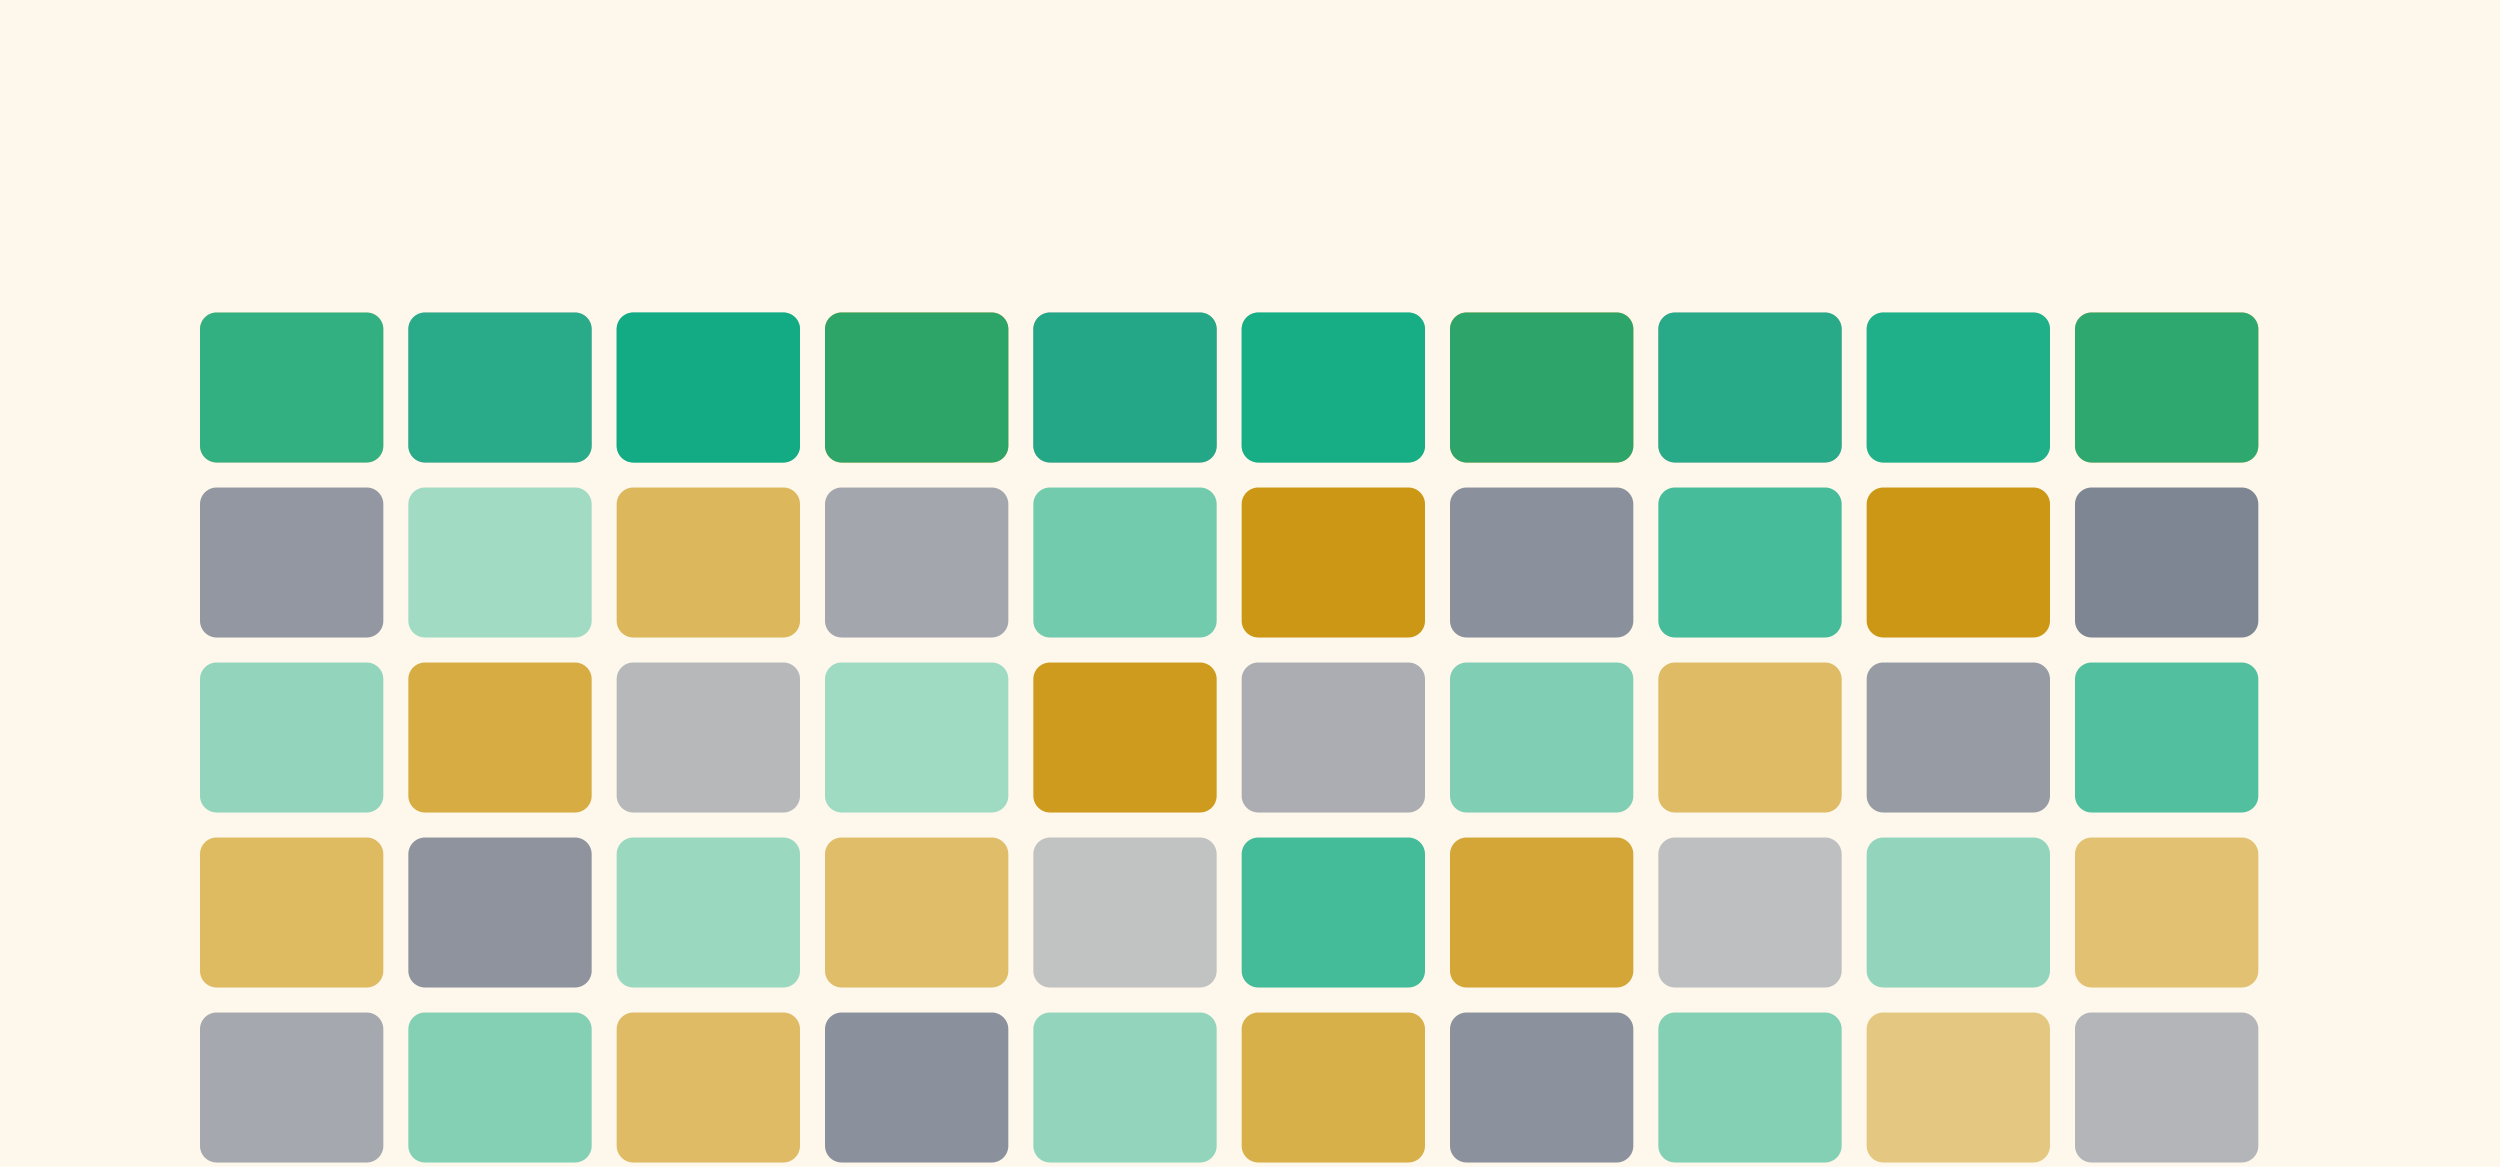
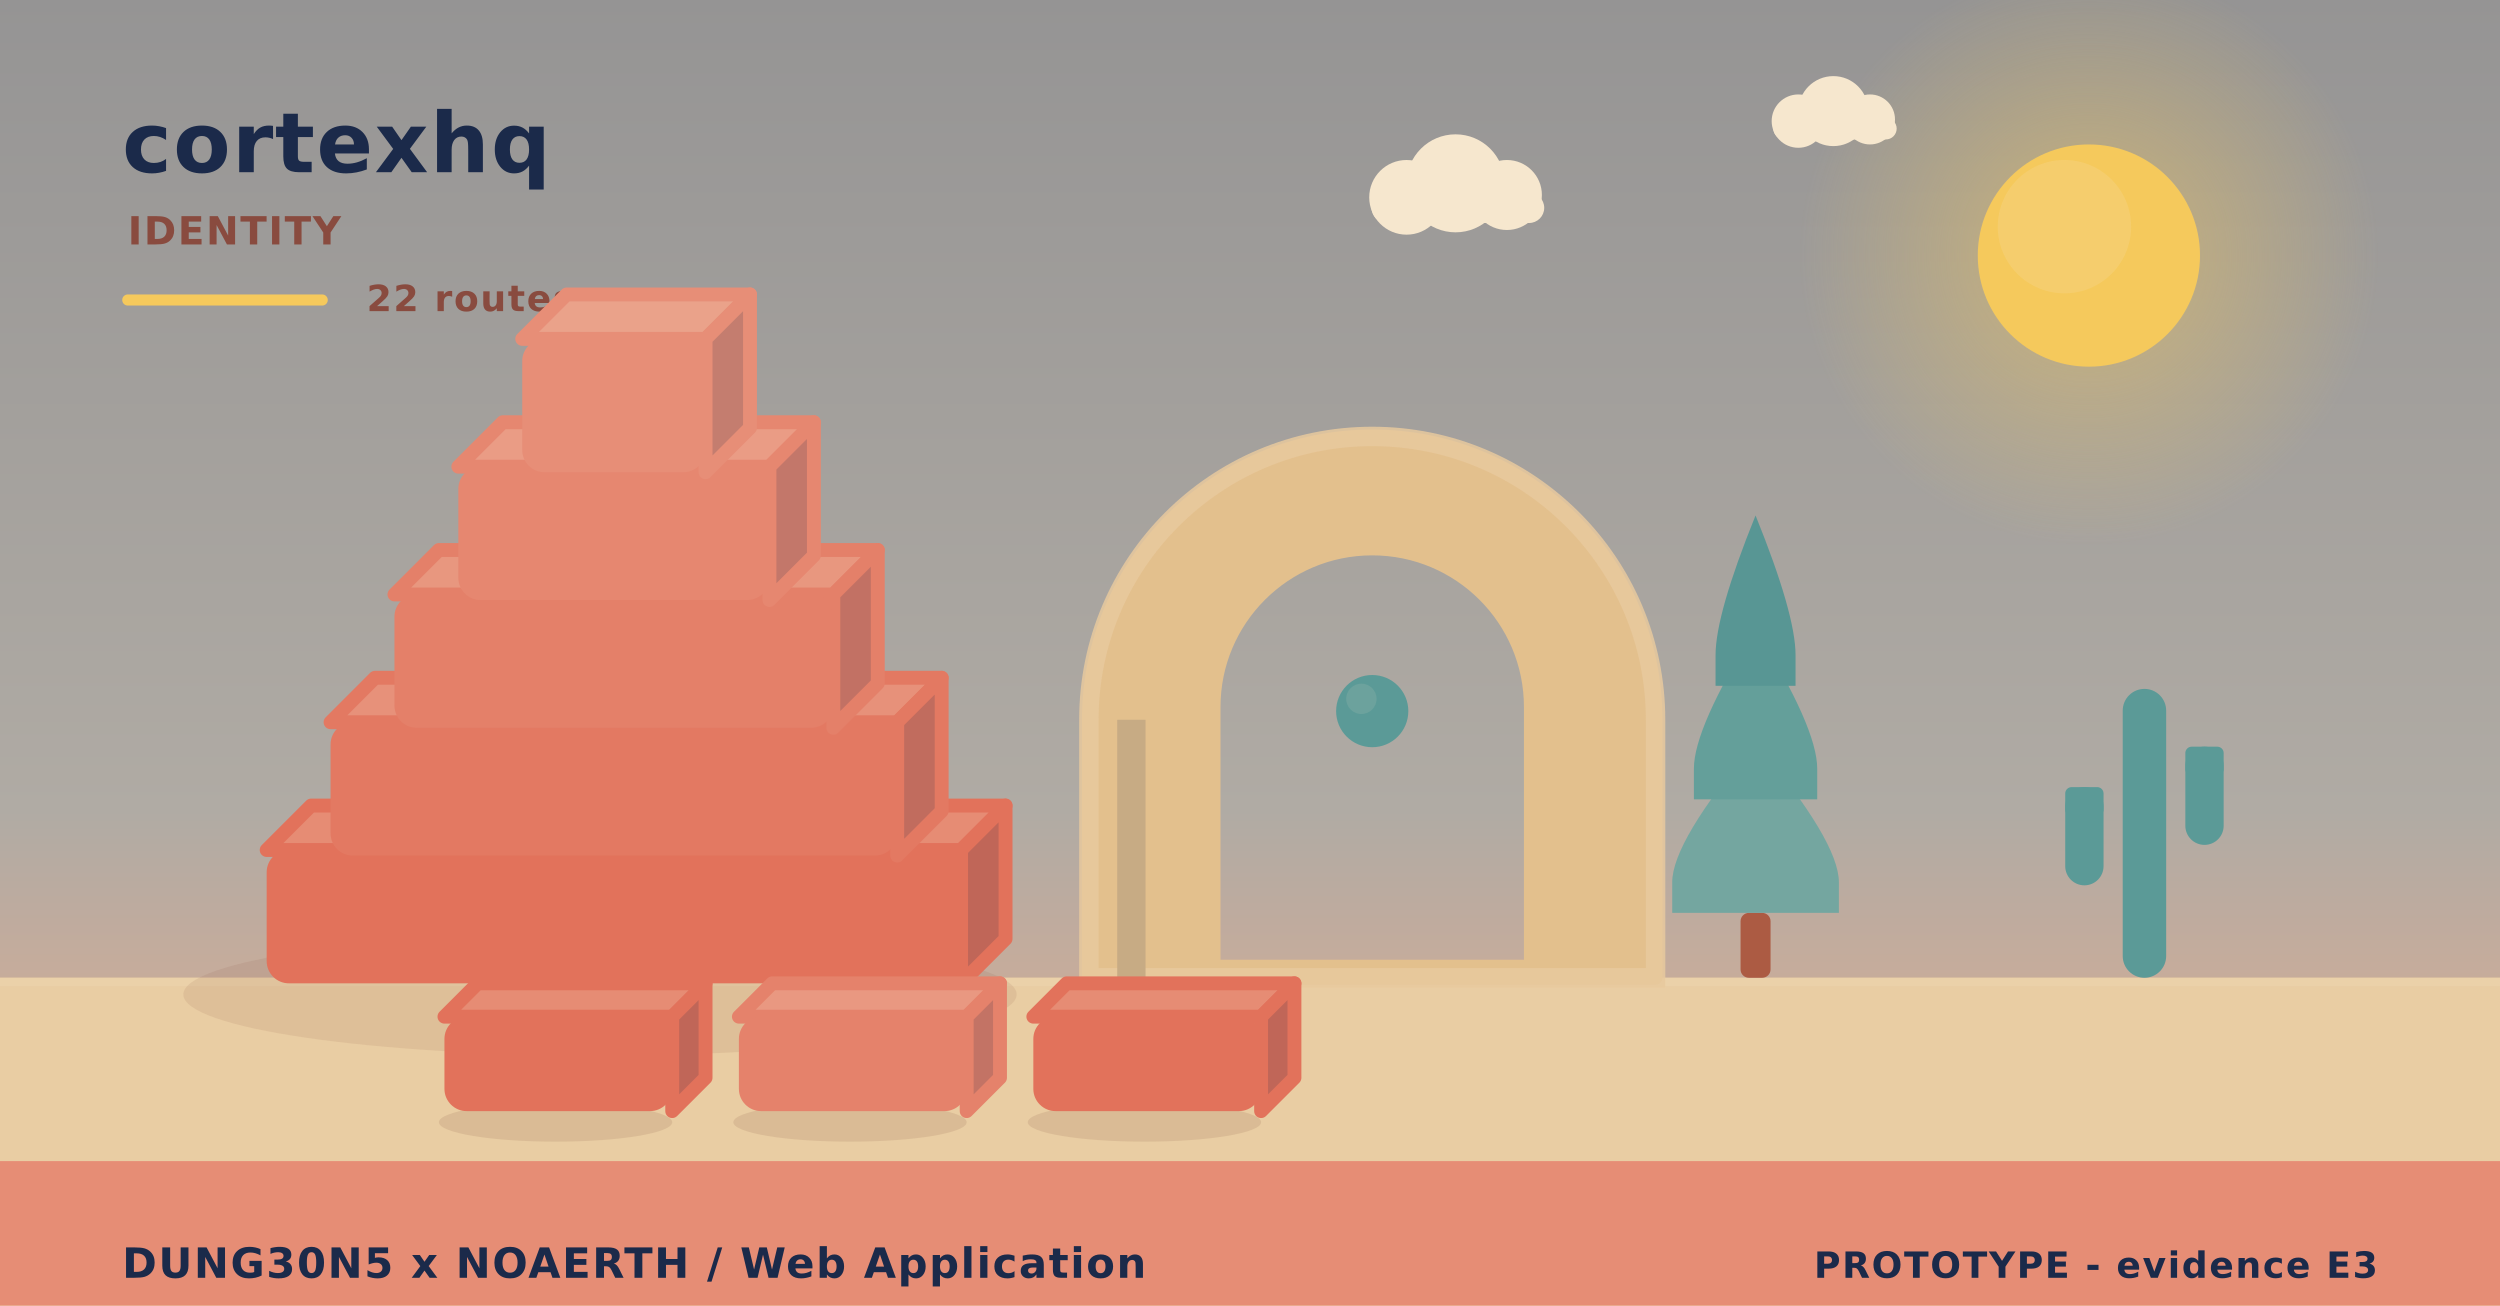
- <svg xmlns="http://www.w3.org/2000/svg" viewBox="0 0 1200 560" width="1200" height="560" role="img" aria-label="cortexhq hero">
-   <rect width="1200" height="560" fill="#fef8ec" />
-   <defs>
-     <linearGradient id="gh" x1="0" y1="0" x2="1" y2="1">
-       <stop offset="0%" stop-color="#c78f02" />
-       <stop offset="100%" stop-color="#6e7788" />
-     </linearGradient>
-   </defs>
-   <rect x="96.00" y="150.00" width="88.00" height="72.00" rx="8.00" fill="#c78f02" opacity="0.38" />
-   <rect x="196.00" y="150.00" width="88.00" height="72.00" rx="8.00" fill="#6e7788" opacity="0.49" />
-   <rect x="296.00" y="150.00" width="88.00" height="72.00" rx="8.00" fill="#05a77d" opacity="0.75" />
-   <rect x="396.00" y="150.00" width="88.00" height="72.00" rx="8.00" fill="#c78f02" opacity="0.92" />
-   <rect x="496.00" y="150.00" width="88.00" height="72.00" rx="8.00" fill="#6e7788" opacity="0.66" />
-   <rect x="596.00" y="150.00" width="88.00" height="72.00" rx="8.00" fill="#05a77d" opacity="0.64" />
-   <rect x="696.00" y="150.00" width="88.00" height="72.00" rx="8.00" fill="#c78f02" opacity="0.88" />
-   <rect x="796.00" y="150.00" width="88.00" height="72.00" rx="8.00" fill="#6e7788" opacity="0.52" />
-   <rect x="896.00" y="150.00" width="88.00" height="72.00" rx="8.00" fill="#05a77d" opacity="0.48" />
-   <rect x="996.00" y="150.00" width="88.00" height="72.00" rx="8.00" fill="#c78f02" opacity="0.75" />
-   <rect x="96.00" y="234.00" width="88.00" height="72.00" rx="8.00" fill="#6e7788" opacity="0.75" />
-   <rect x="196.00" y="234.00" width="88.00" height="72.00" rx="8.00" fill="#05a77d" opacity="0.37" />
-   <rect x="296.00" y="234.00" width="88.00" height="72.00" rx="8.00" fill="#c78f02" opacity="0.62" />
-   <rect x="396.00" y="234.00" width="88.00" height="72.00" rx="8.00" fill="#6e7788" opacity="0.63" />
-   <rect x="496.00" y="234.00" width="88.00" height="72.00" rx="8.00" fill="#05a77d" opacity="0.56" />
-   <rect x="596.00" y="234.00" width="88.00" height="72.00" rx="8.00" fill="#c78f02" opacity="0.92" />
-   <rect x="696.00" y="234.00" width="88.00" height="72.00" rx="8.00" fill="#6e7788" opacity="0.80" />
-   <rect x="796.00" y="234.00" width="88.00" height="72.00" rx="8.00" fill="#05a77d" opacity="0.74" />
-   <rect x="896.00" y="234.00" width="88.00" height="72.00" rx="8.00" fill="#c78f02" opacity="0.92" />
-   <rect x="996.00" y="234.00" width="88.00" height="72.00" rx="8.00" fill="#6e7788" opacity="0.89" />
-   <rect x="96.00" y="318.00" width="88.00" height="72.00" rx="8.00" fill="#05a77d" opacity="0.43" />
-   <rect x="196.00" y="318.00" width="88.00" height="72.00" rx="8.00" fill="#c78f02" opacity="0.72" />
-   <rect x="296.00" y="318.00" width="88.00" height="72.00" rx="8.00" fill="#6e7788" opacity="0.50" />
-   <rect x="396.00" y="318.00" width="88.00" height="72.00" rx="8.00" fill="#05a77d" opacity="0.38" />
-   <rect x="496.00" y="318.00" width="88.00" height="72.00" rx="8.00" fill="#c78f02" opacity="0.88" />
-   <rect x="596.00" y="318.00" width="88.00" height="72.00" rx="8.00" fill="#6e7788" opacity="0.58" />
-   <rect x="696.00" y="318.00" width="88.00" height="72.00" rx="8.00" fill="#05a77d" opacity="0.51" />
-   <rect x="796.00" y="318.00" width="88.00" height="72.00" rx="8.00" fill="#c78f02" opacity="0.58" />
-   <rect x="896.00" y="318.00" width="88.00" height="72.00" rx="8.00" fill="#6e7788" opacity="0.72" />
-   <rect x="996.00" y="318.00" width="88.00" height="72.00" rx="8.00" fill="#05a77d" opacity="0.69" />
-   <rect x="96.00" y="402.00" width="88.00" height="72.00" rx="8.00" fill="#c78f02" opacity="0.59" />
-   <rect x="196.00" y="402.00" width="88.00" height="72.00" rx="8.00" fill="#6e7788" opacity="0.78" />
-   <rect x="296.00" y="402.00" width="88.00" height="72.00" rx="8.00" fill="#05a77d" opacity="0.40" />
-   <rect x="396.00" y="402.00" width="88.00" height="72.00" rx="8.00" fill="#c78f02" opacity="0.56" />
-   <rect x="496.00" y="402.00" width="88.00" height="72.00" rx="8.00" fill="#6e7788" opacity="0.42" />
-   <rect x="596.00" y="402.00" width="88.00" height="72.00" rx="8.00" fill="#05a77d" opacity="0.75" />
-   <rect x="696.00" y="402.00" width="88.00" height="72.00" rx="8.00" fill="#c78f02" opacity="0.77" />
-   <rect x="796.00" y="402.00" width="88.00" height="72.00" rx="8.00" fill="#6e7788" opacity="0.44" />
-   <rect x="896.00" y="402.00" width="88.00" height="72.00" rx="8.00" fill="#05a77d" opacity="0.43" />
-   <rect x="996.00" y="402.00" width="88.00" height="72.00" rx="8.00" fill="#c78f02" opacity="0.52" />
-   <rect x="96.00" y="486.00" width="88.00" height="72.00" rx="8.00" fill="#6e7788" opacity="0.62" />
-   <rect x="196.00" y="486.00" width="88.00" height="72.00" rx="8.00" fill="#05a77d" opacity="0.49" />
-   <rect x="296.00" y="486.00" width="88.00" height="72.00" rx="8.00" fill="#c78f02" opacity="0.58" />
-   <rect x="396.00" y="486.00" width="88.00" height="72.00" rx="8.00" fill="#6e7788" opacity="0.80" />
-   <rect x="496.00" y="486.00" width="88.00" height="72.00" rx="8.00" fill="#05a77d" opacity="0.43" />
-   <rect x="596.00" y="486.00" width="88.00" height="72.00" rx="8.00" fill="#c78f02" opacity="0.69" />
-   <rect x="696.00" y="486.00" width="88.00" height="72.00" rx="8.00" fill="#6e7788" opacity="0.79" />
-   <rect x="796.00" y="486.00" width="88.00" height="72.00" rx="8.00" fill="#05a77d" opacity="0.49" />
-   <rect x="896.00" y="486.00" width="88.00" height="72.00" rx="8.00" fill="#c78f02" opacity="0.46" />
-   <rect x="996.00" y="486.00" width="88.00" height="72.00" rx="8.00" fill="#6e7788" opacity="0.52" />
+ <svg xmlns="http://www.w3.org/2000/svg" width="900" height="470" viewBox="0 0 900 470" role="img" aria-label="cortexhq - identity">
+   <linearGradient id="skyh" x1="0" y1="0" x2="0" y2="1">
+     <stop offset="0" stop-color="#959494" />
+     <stop offset="0.62" stop-color="#b0aba4" />
+     <stop offset="1" stop-color="#f3ad8a" />
+   </linearGradient>
+   <rect width="900" height="470" fill="url(#skyh)" />
+   <radialGradient id="sunh">
+     <stop offset="0.35" stop-color="#f5c95c" stop-opacity="0.34" />
+     <stop offset="1" stop-color="#f5c95c" stop-opacity="0" />
+   </radialGradient>
+   <circle cx="752" cy="92" r="104" fill="url(#sunh)" />
+   <circle cx="752" cy="92" r="40" fill="#f5c95c" />
+   <circle cx="743.2" cy="81.6" r="24" fill="#f5d27e" opacity="0.5" />
  <g>
-     <rect x="96.00" y="150.00" width="88.00" height="72.00" rx="8.00" fill="#05a77d" opacity="0.80" />
-     <animate attributeName="opacity" values="0.25;1.0;0.25" dur="10.867s" begin="0.65s" repeatCount="indefinite" />
+     <circle cx="524" cy="66" r="17.64" fill="#f6e7ce" />
+     <circle cx="506.36" cy="71.04" r="13.44" fill="#f6e7ce" />
+     <circle cx="542.48" cy="70.2" r="12.6" fill="#f6e7ce" />
+     <rect x="493.76" y="69.36" width="62.16" height="10.92" rx="5.46" fill="#f6e7ce" />
+     <animateTransform attributeName="transform" type="translate" values="0 0;24 0;0 0" dur="36s" begin="0s" repeatCount="indefinite" />
  </g>
  <g>
-     <rect x="196.00" y="150.00" width="88.00" height="72.00" rx="8.00" fill="#05a77d" opacity="0.80" />
-     <animate attributeName="opacity" values="0.25;1.0;0.25" dur="10.867s" begin="0.97s" repeatCount="indefinite" />
+     <circle cx="660" cy="40" r="12.6" fill="#f6e7ce" />
+     <circle cx="647.4" cy="43.6" r="9.6" fill="#f6e7ce" />
+     <circle cx="673.2" cy="43" r="9" fill="#f6e7ce" />
+     <rect x="638.4" y="42.4" width="44.4" height="7.8" rx="3.9" fill="#f6e7ce" />
+     <animateTransform attributeName="transform" type="translate" values="0 0;-18 0;0 0" dur="46s" begin="3s" repeatCount="indefinite" />
+   </g>
+   <rect x="0" y="352" width="900" height="118" fill="#e9cda3" />
+   <rect x="0" y="352" width="900" height="3" fill="#ebd1a9" />
+   <text x="44" y="62" font-family="Verdana,DejaVu Sans,sans-serif" font-size="30" font-weight="700" letter-spacing="0.6" fill="#1b2a4a" text-anchor="start">cortexhq</text>
+   <text x="46" y="88" font-family="Verdana,DejaVu Sans,sans-serif" font-size="14" font-weight="700" letter-spacing="0.6" fill="#894b3f" text-anchor="start">IDENTITY</text>
+   <rect x="44" y="106" width="74" height="4" rx="2" fill="#f5c95c" />
+   <text x="132" y="112" font-family="Verdana,DejaVu Sans,sans-serif" font-size="13" font-weight="700" letter-spacing="0.6" fill="#894b3f" text-anchor="start">22 routes</text>
+   <ellipse cx="216" cy="358" rx="150" ry="22" fill="rgba(138,90,68,0.11)" />
+   <g>
+     <path d="M96,306 L346,306 L362,290 L112,290 Z" fill="#e68c74" stroke="#e2725b" stroke-width="5" stroke-linejoin="round" />
+     <path d="M346,306 L362,290 L362,338 L346,354 Z" fill="#c06658" stroke="#e2725b" stroke-width="5" stroke-linejoin="round" />
+     <rect x="96" y="306" width="250" height="48" rx="8" fill="#e2725b" />
+     <animateTransform attributeName="transform" type="translate" values="0 10;0 0" dur="0.9s" begin="0s" fill="freeze" />
  </g>
  <g>
-     <rect x="296.00" y="150.00" width="88.00" height="72.00" rx="8.00" fill="#05a77d" opacity="0.80" />
-     <animate attributeName="opacity" values="0.25;1.0;0.25" dur="10.867s" begin="1.29s" repeatCount="indefinite" />
+     <path d="M119,260 L323,260 L339,244 L135,244 Z" fill="#e7917a" stroke="#e37962" stroke-width="5" stroke-linejoin="round" />
+     <path d="M323,260 L339,244 L339,292 L323,308 Z" fill="#c16c5e" stroke="#e37962" stroke-width="5" stroke-linejoin="round" />
+     <rect x="119" y="260" width="204" height="48" rx="8" fill="#e37962" />
+     <animateTransform attributeName="transform" type="translate" values="0 10;0 0" dur="0.9s" begin="0.28s" fill="freeze" />
  </g>
  <g>
-     <rect x="396.00" y="150.00" width="88.00" height="72.00" rx="8.00" fill="#05a77d" opacity="0.80" />
-     <animate attributeName="opacity" values="0.25;1.0;0.25" dur="10.867s" begin="1.61s" repeatCount="indefinite" />
+     <path d="M142,214 L300,214 L316,198 L158,198 Z" fill="#e8977f" stroke="#e48069" stroke-width="5" stroke-linejoin="round" />
+     <path d="M300,214 L316,198 L316,246 L300,262 Z" fill="#c27164" stroke="#e48069" stroke-width="5" stroke-linejoin="round" />
+     <rect x="142" y="214" width="158" height="48" rx="8" fill="#e48069" />
+     <animateTransform attributeName="transform" type="translate" values="0 10;0 0" dur="0.9s" begin="0.56s" fill="freeze" />
  </g>
  <g>
-     <rect x="496.00" y="150.00" width="88.00" height="72.00" rx="8.00" fill="#05a77d" opacity="0.80" />
-     <animate attributeName="opacity" values="0.25;1.0;0.25" dur="10.867s" begin="1.93s" repeatCount="indefinite" />
+     <path d="M165,168 L277,168 L293,152 L181,152 Z" fill="#ea9c85" stroke="#e68770" stroke-width="5" stroke-linejoin="round" />
+     <path d="M277,168 L293,152 L293,200 L277,216 Z" fill="#c3776a" stroke="#e68770" stroke-width="5" stroke-linejoin="round" />
+     <rect x="165" y="168" width="112" height="48" rx="8" fill="#e68770" />
+     <animateTransform attributeName="transform" type="translate" values="0 10;0 0" dur="0.9s" begin="0.84s" fill="freeze" />
  </g>
  <g>
-     <rect x="596.00" y="150.00" width="88.00" height="72.00" rx="8.00" fill="#05a77d" opacity="0.80" />
-     <animate attributeName="opacity" values="0.25;1.0;0.25" dur="10.867s" begin="2.25s" repeatCount="indefinite" />
+     <path d="M188,122 L254,122 L270,106 L204,106 Z" fill="#eaa28a" stroke="#e78e77" stroke-width="5" stroke-linejoin="round" />
+     <path d="M254,122 L270,106 L270,154 L254,170 Z" fill="#c47d6f" stroke="#e78e77" stroke-width="5" stroke-linejoin="round" />
+     <rect x="188" y="122" width="66" height="48" rx="8" fill="#e78e77" />
+     <animateTransform attributeName="transform" type="translate" values="0 10;0 0" dur="0.9s" begin="1.12s" fill="freeze" />
  </g>
+   <path d="M392,352 L392,259.12 A102,102 0 0 1 596,259.12 L596,352 Z M436.88,348 L436.88,254.55 A57.12,57.12 0 0 1 551.12,254.55 L551.12,348 Z" fill="#e3c08d" fill-rule="evenodd" stroke="#e3c08d" stroke-width="5" stroke-linejoin="round" />
+   <path d="M392,352 L392,259.12 A102,102 0 0 1 596,259.12 L596,352 Z" fill="none" stroke="#e8c99d" stroke-width="7" stroke-linecap="round" opacity="0.85" />
+   <rect x="402.2" y="259.12" width="10.2" height="92.88" fill="#c7ab84" />
  <g>
-     <rect x="696.00" y="150.00" width="88.00" height="72.00" rx="8.00" fill="#05a77d" opacity="0.80" />
-     <animate attributeName="opacity" values="0.25;1.0;0.25" dur="10.867s" begin="2.57s" repeatCount="indefinite" />
+     <circle cx="494" cy="256" r="13" fill="#5b9a97" />
+     <circle cx="490.1" cy="251.58" r="5.46" fill="#7aa9a2" opacity="0.55" />
+     <animate attributeName="opacity" values="0.78;1;0.78" dur="5.2s" begin="0s" repeatCount="indefinite" />
  </g>
+   <rect x="626.6" y="328.64" width="10.8" height="23.36" rx="3" fill="#ac5b43" />
+   <path d="M632,267.32 Q602,302.89 602,317.6 Q602,328.64 602,328.64 L662,328.64 Q662,328.64 662,317.6 Q662,302.89 632,267.32 Z" fill="#74a6a0" />
+   <path d="M632,226.44 Q609.8,262.01 609.8,276.72 Q609.8,287.76 609.8,287.76 L654.2,287.76 Q654.2,287.76 654.2,276.72 Q654.2,262.01 632,226.44 Z" fill="#649f9a" />
+   <path d="M632,185.56 Q617.6,221.13 617.6,235.84 Q617.6,246.88 617.6,246.88 L646.4,246.88 Q646.4,246.88 646.4,235.84 Q646.4,221.13 632,185.56 Z" fill="#589694" />
+   <rect x="764.18" y="248" width="15.64" height="104" rx="7.82" fill="#5b9a97" />
+   <rect x="743.48" y="283.36" width="13.8" height="35.36" rx="6.9" fill="#5b9a97" />
+   <rect x="743.48" y="283.36" width="13.8" height="10.4" rx="2.3" fill="#5b9a97" />
+   <rect x="786.72" y="268.8" width="13.8" height="35.36" rx="6.9" fill="#5b9a97" />
+   <rect x="786.72" y="268.8" width="13.8" height="10.4" rx="2.3" fill="#5b9a97" />
+   <ellipse cx="200" cy="404" rx="42" ry="7" fill="rgba(138,90,68,0.15)" />
  <g>
-     <rect x="796.00" y="150.00" width="88.00" height="72.00" rx="8.00" fill="#05a77d" opacity="0.80" />
-     <animate attributeName="opacity" values="0.25;1.0;0.25" dur="10.867s" begin="2.89s" repeatCount="indefinite" />
+     <path d="M160,366 L242,366 L254,354 L172,354 Z" fill="#e68c74" stroke="#e2725b" stroke-width="5" stroke-linejoin="round" />
+     <path d="M242,366 L254,354 L254,388 L242,400 Z" fill="#c06658" stroke="#e2725b" stroke-width="5" stroke-linejoin="round" />
+     <rect x="160" y="366" width="82" height="34" rx="8" fill="#e2725b" />
+     <animateTransform attributeName="transform" type="translate" values="0 10;0 0" dur="0.7s" begin="0.8s" fill="freeze" />
  </g>
+   <ellipse cx="306" cy="404" rx="42" ry="7" fill="rgba(138,90,68,0.15)" />
  <g>
-     <rect x="896.00" y="150.00" width="88.00" height="72.00" rx="8.00" fill="#05a77d" opacity="0.80" />
-     <animate attributeName="opacity" values="0.25;1.0;0.25" dur="10.867s" begin="3.21s" repeatCount="indefinite" />
+     <path d="M266,366 L348,366 L360,354 L278,354 Z" fill="#e99881" stroke="#e5826b" stroke-width="5" stroke-linejoin="round" />
+     <path d="M348,366 L360,354 L360,388 L348,400 Z" fill="#c37365" stroke="#e5826b" stroke-width="5" stroke-linejoin="round" />
+     <rect x="266" y="366" width="82" height="34" rx="8" fill="#e5826b" />
+     <animateTransform attributeName="transform" type="translate" values="0 10;0 0" dur="0.7s" begin="0.95s" fill="freeze" />
  </g>
+   <ellipse cx="412" cy="404" rx="42" ry="7" fill="rgba(138,90,68,0.15)" />
  <g>
-     <rect x="996.00" y="150.00" width="88.00" height="72.00" rx="8.00" fill="#05a77d" opacity="0.80" />
-     <animate attributeName="opacity" values="0.25;1.0;0.25" dur="10.867s" begin="3.53s" repeatCount="indefinite" />
+     <path d="M372,366 L454,366 L466,354 L384,354 Z" fill="#e68c74" stroke="#e2725b" stroke-width="5" stroke-linejoin="round" />
+     <path d="M454,366 L466,354 L466,388 L454,400 Z" fill="#c06658" stroke="#e2725b" stroke-width="5" stroke-linejoin="round" />
+     <rect x="372" y="366" width="82" height="34" rx="8" fill="#e2725b" />
+     <animateTransform attributeName="transform" type="translate" values="0 10;0 0" dur="0.7s" begin="1.1s" fill="freeze" />
  </g>
+   <rect x="0" y="418" width="900" height="52" rx="0" fill="#e68972" opacity="0.94" />
+   <text x="44" y="460" font-family="Verdana,DejaVu Sans,sans-serif" font-size="15" font-weight="700" letter-spacing="0.6" fill="#1b2a4a" text-anchor="start">DUNG30N5 x NOAERTH  /  Web Application</text>
+   <text x="856" y="460" font-family="Verdana,DejaVu Sans,sans-serif" font-size="13" font-weight="700" letter-spacing="0.6" fill="#1b2a4a" text-anchor="end">PROTOTYPE  -  evidence E3</text>
</svg>
